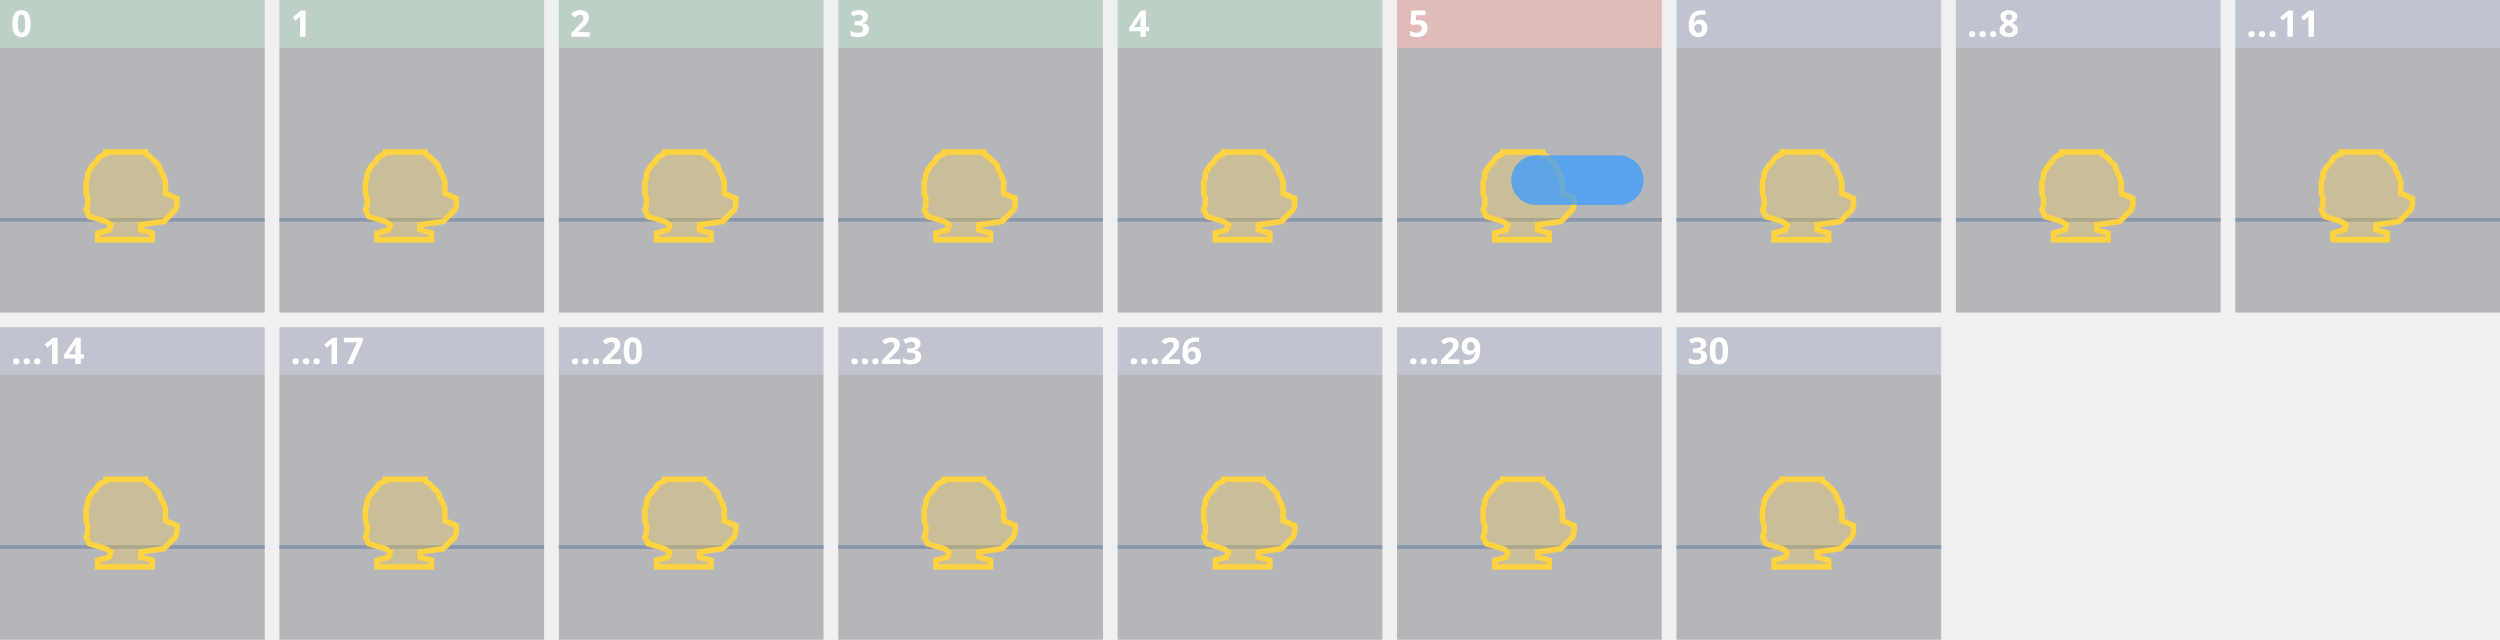
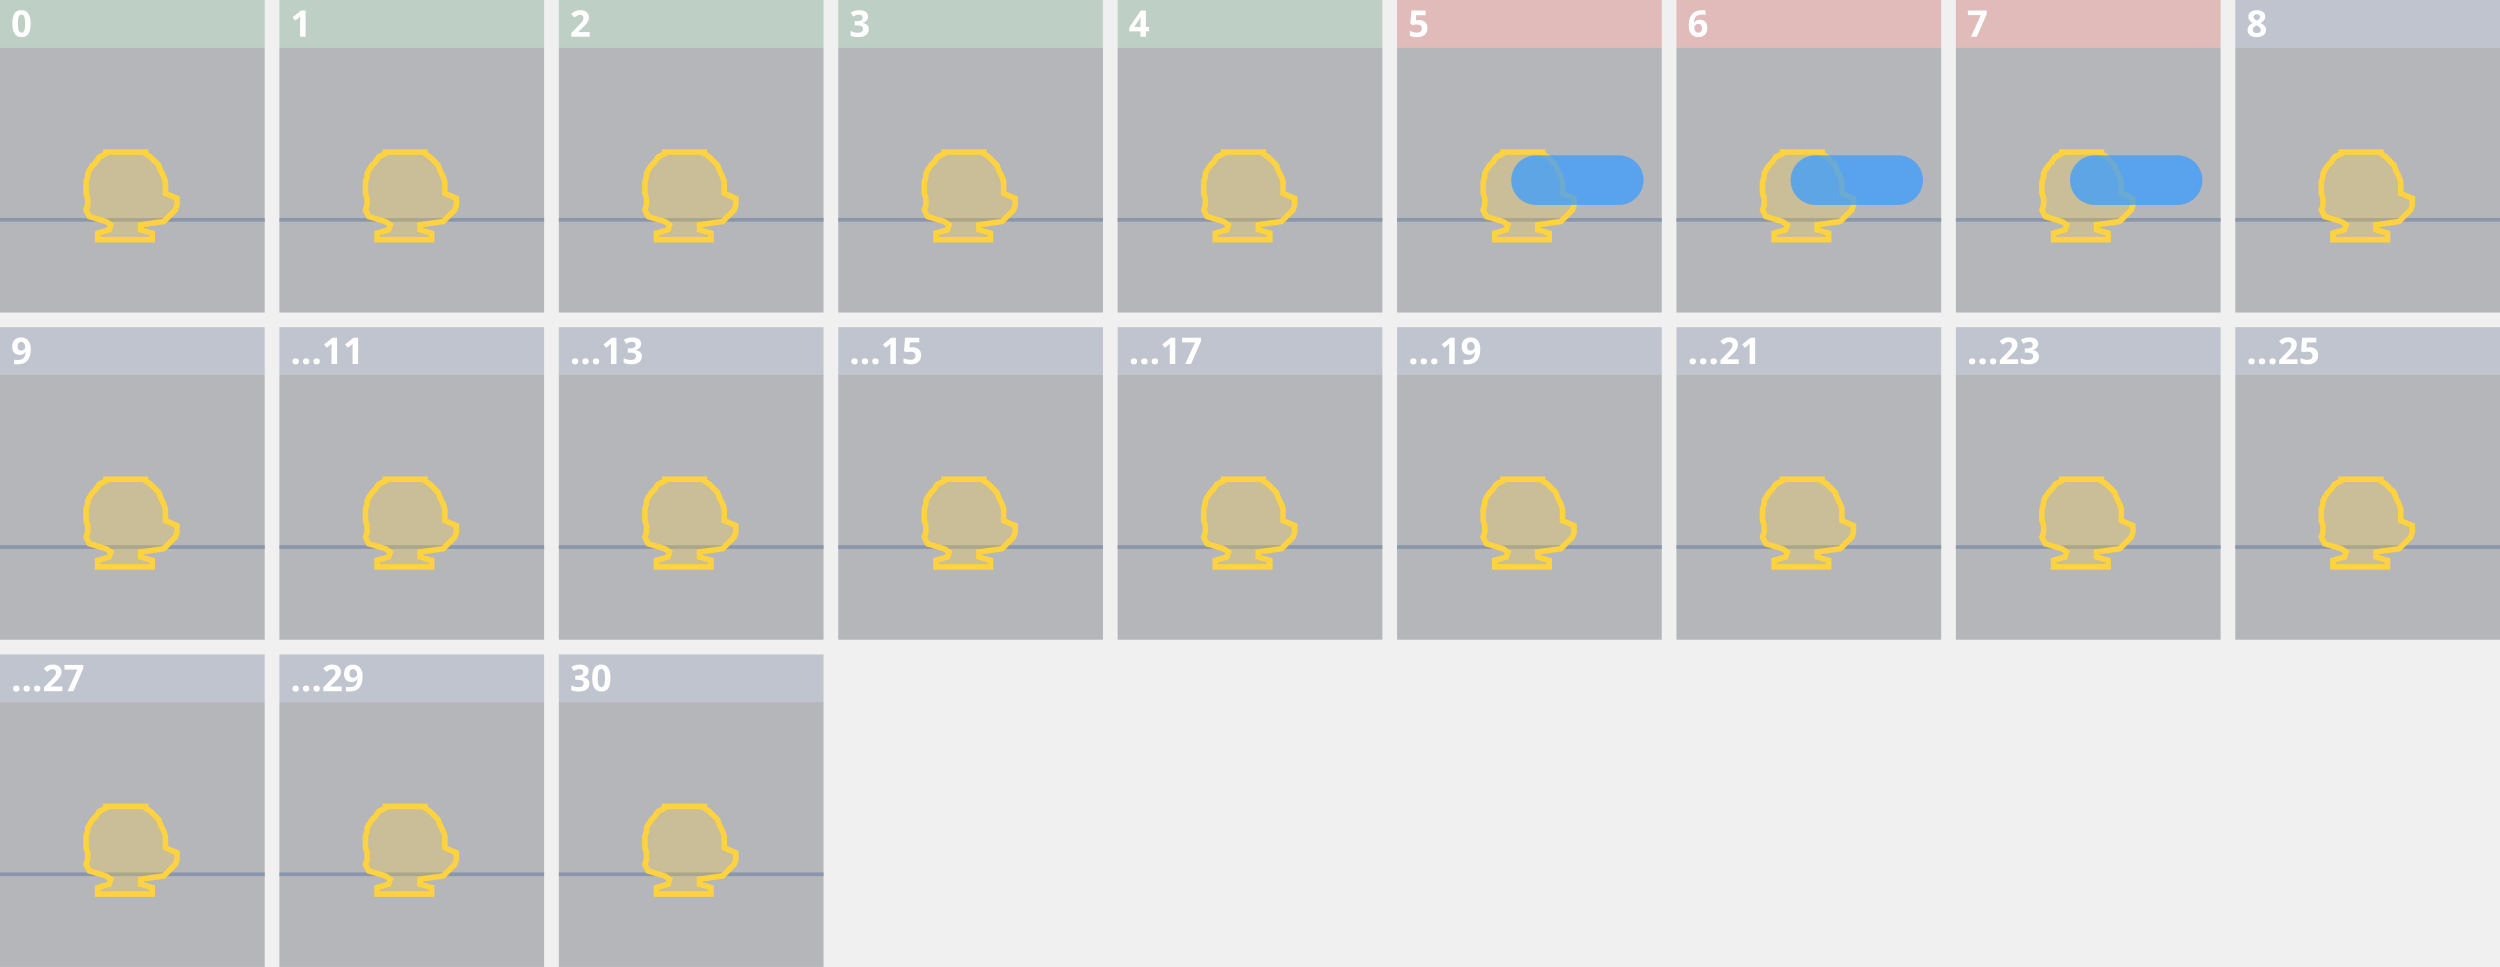
- <svg xmlns="http://www.w3.org/2000/svg" viewBox="0 0 680 174" width="680" height="174">
+ <svg xmlns="http://www.w3.org/2000/svg" viewBox="0 0 680 263" width="680" height="263">
  <style>text{font:bold 10px sans-serif;fill:#ffffff}.k{fill:#1b2230}.g{stroke:#8a96aa;stroke-width:2.22}use{stroke-width:3.33;fill-opacity:.28}.u{stroke:#ffd23f;fill:#ffd23f}.v{stroke:#4ade80;fill:#4ade80;fill-opacity:.6}.a{stroke:#e879f9;fill:#e879f9}.o{stroke:#22d3ee;fill:#22d3ee;fill-opacity:.5}.H{color:#ff4d3d;fill:#ff4d3d;opacity:.7}.G{color:#3b9cff;fill:#3b9cff;opacity:.75}.S{color:#ffa630;fill:#ffa630;opacity:.75}.T{color:#ffa630;fill:none;stroke:#ffa630;stroke-width:4.44;stroke-dasharray:8.9}.P{color:#c49bff;fill:none;stroke:#c49bff;stroke-width:2.22;stroke-dasharray:6.7}</style>
  <defs>
    <path id="b0" d="M-16 -17L8 -17L8 -16L11 -14L14 -11L16 -9L17 -6L18 -4L19 -2L20 1L20 3L20 6L20 8L27 11L27 13L27 15L26 18L24 20L22 22L19 25L5 27L5 30L12 32L12 34L12 36L-21 36L-21 34L-21 32L-14 30L-13 27L-16 25L-26 22L-27 20L-28 18L-27 15L-27 13L-27 11L-28 8L-28 6L-28 3L-28 1L-27 -2L-27 -4L-26 -6L-24 -9L-22 -11L-20 -14L-16 -16Z" />
    <rect id="K" x="-80" y="-80" width="160" height="160" class="k" />
    <rect id="Ls" width="72" height="13" fill="#3f7d5a" />
    <rect id="La" width="72" height="13" fill="#b8332b" />
    <rect id="Le" width="72" height="13" fill="#46557a" />
  </defs>
  <use href="#Ls" x="0" y="0" />
  <text x="3" y="10">0</text>
  <svg x="0" y="13" width="72" height="72" viewBox="-80 -80 160 160">
    <use href="#K" />
    <line x1="-80" y1="24" x2="80" y2="24" class="g" />
    <use href="#b0" class="u" />
  </svg>
  <use href="#Ls" x="76" y="0" />
  <text x="79" y="10">1</text>
  <svg x="76" y="13" width="72" height="72" viewBox="-80 -80 160 160">
    <use href="#K" />
    <line x1="-80" y1="24" x2="80" y2="24" class="g" />
    <use href="#b0" class="u" />
  </svg>
  <use href="#Ls" x="152" y="0" />
  <text x="155" y="10">2</text>
  <svg x="152" y="13" width="72" height="72" viewBox="-80 -80 160 160">
    <use href="#K" />
    <line x1="-80" y1="24" x2="80" y2="24" class="g" />
    <use href="#b0" class="u" />
  </svg>
  <use href="#Ls" x="228" y="0" />
  <text x="231" y="10">3</text>
  <svg x="228" y="13" width="72" height="72" viewBox="-80 -80 160 160">
    <use href="#K" />
    <line x1="-80" y1="24" x2="80" y2="24" class="g" />
    <use href="#b0" class="u" />
  </svg>
  <use href="#Ls" x="304" y="0" />
  <text x="307" y="10">4</text>
  <svg x="304" y="13" width="72" height="72" viewBox="-80 -80 160 160">
    <use href="#K" />
    <line x1="-80" y1="24" x2="80" y2="24" class="g" />
    <use href="#b0" class="u" />
  </svg>
  <use href="#La" x="380" y="0" />
  <text x="383" y="10">5</text>
  <svg x="380" y="13" width="72" height="72" viewBox="-80 -80 160 160">
    <use href="#K" />
    <line x1="-80" y1="24" x2="80" y2="24" class="g" />
    <use href="#b0" class="u" />
    <g class="G">
      <line x1="4" y1="0" x2="54" y2="0" stroke="currentColor" stroke-width="30" stroke-linecap="round" />
    </g>
  </svg>
-   <use href="#Le" x="456" y="0" />
+   <use href="#La" x="456" y="0" />
  <text x="459" y="10">6</text>
  <svg x="456" y="13" width="72" height="72" viewBox="-80 -80 160 160">
    <use href="#K" />
    <line x1="-80" y1="24" x2="80" y2="24" class="g" />
    <use href="#b0" class="u" />
+     <g class="G">
+       <line x1="4" y1="0" x2="54" y2="0" stroke="currentColor" stroke-width="30" stroke-linecap="round" />
+     </g>
  </svg>
-   <use href="#Le" x="532" y="0" />
-   <text x="535" y="10">…8</text>
+   <use href="#La" x="532" y="0" />
+   <text x="535" y="10">7</text>
  <svg x="532" y="13" width="72" height="72" viewBox="-80 -80 160 160">
    <use href="#K" />
    <line x1="-80" y1="24" x2="80" y2="24" class="g" />
    <use href="#b0" class="u" />
+     <g class="G">
+       <line x1="4" y1="0" x2="54" y2="0" stroke="currentColor" stroke-width="30" stroke-linecap="round" />
+     </g>
  </svg>
  <use href="#Le" x="608" y="0" />
-   <text x="611" y="10">…11</text>
+   <text x="611" y="10">8</text>
  <svg x="608" y="13" width="72" height="72" viewBox="-80 -80 160 160">
    <use href="#K" />
    <line x1="-80" y1="24" x2="80" y2="24" class="g" />
    <use href="#b0" class="u" />
  </svg>
  <use href="#Le" x="0" y="89" />
-   <text x="3" y="99">…14</text>
+   <text x="3" y="99">9</text>
  <svg x="0" y="102" width="72" height="72" viewBox="-80 -80 160 160">
    <use href="#K" />
    <line x1="-80" y1="24" x2="80" y2="24" class="g" />
    <use href="#b0" class="u" />
  </svg>
  <use href="#Le" x="76" y="89" />
-   <text x="79" y="99">…17</text>
+   <text x="79" y="99">…11</text>
  <svg x="76" y="102" width="72" height="72" viewBox="-80 -80 160 160">
    <use href="#K" />
    <line x1="-80" y1="24" x2="80" y2="24" class="g" />
    <use href="#b0" class="u" />
  </svg>
  <use href="#Le" x="152" y="89" />
-   <text x="155" y="99">…20</text>
+   <text x="155" y="99">…13</text>
  <svg x="152" y="102" width="72" height="72" viewBox="-80 -80 160 160">
    <use href="#K" />
    <line x1="-80" y1="24" x2="80" y2="24" class="g" />
    <use href="#b0" class="u" />
  </svg>
  <use href="#Le" x="228" y="89" />
-   <text x="231" y="99">…23</text>
+   <text x="231" y="99">…15</text>
  <svg x="228" y="102" width="72" height="72" viewBox="-80 -80 160 160">
    <use href="#K" />
    <line x1="-80" y1="24" x2="80" y2="24" class="g" />
    <use href="#b0" class="u" />
  </svg>
  <use href="#Le" x="304" y="89" />
-   <text x="307" y="99">…26</text>
+   <text x="307" y="99">…17</text>
  <svg x="304" y="102" width="72" height="72" viewBox="-80 -80 160 160">
    <use href="#K" />
    <line x1="-80" y1="24" x2="80" y2="24" class="g" />
    <use href="#b0" class="u" />
  </svg>
  <use href="#Le" x="380" y="89" />
-   <text x="383" y="99">…29</text>
+   <text x="383" y="99">…19</text>
  <svg x="380" y="102" width="72" height="72" viewBox="-80 -80 160 160">
    <use href="#K" />
    <line x1="-80" y1="24" x2="80" y2="24" class="g" />
    <use href="#b0" class="u" />
  </svg>
  <use href="#Le" x="456" y="89" />
-   <text x="459" y="99">30</text>
+   <text x="459" y="99">…21</text>
  <svg x="456" y="102" width="72" height="72" viewBox="-80 -80 160 160">
    <use href="#K" />
    <line x1="-80" y1="24" x2="80" y2="24" class="g" />
    <use href="#b0" class="u" />
  </svg>
+   <use href="#Le" x="532" y="89" />
+   <text x="535" y="99">…23</text>
+   <svg x="532" y="102" width="72" height="72" viewBox="-80 -80 160 160">
+     <use href="#K" />
+     <line x1="-80" y1="24" x2="80" y2="24" class="g" />
+     <use href="#b0" class="u" />
+   </svg>
+   <use href="#Le" x="608" y="89" />
+   <text x="611" y="99">…25</text>
+   <svg x="608" y="102" width="72" height="72" viewBox="-80 -80 160 160">
+     <use href="#K" />
+     <line x1="-80" y1="24" x2="80" y2="24" class="g" />
+     <use href="#b0" class="u" />
+   </svg>
+   <use href="#Le" x="0" y="178" />
+   <text x="3" y="188">…27</text>
+   <svg x="0" y="191" width="72" height="72" viewBox="-80 -80 160 160">
+     <use href="#K" />
+     <line x1="-80" y1="24" x2="80" y2="24" class="g" />
+     <use href="#b0" class="u" />
+   </svg>
+   <use href="#Le" x="76" y="178" />
+   <text x="79" y="188">…29</text>
+   <svg x="76" y="191" width="72" height="72" viewBox="-80 -80 160 160">
+     <use href="#K" />
+     <line x1="-80" y1="24" x2="80" y2="24" class="g" />
+     <use href="#b0" class="u" />
+   </svg>
+   <use href="#Le" x="152" y="178" />
+   <text x="155" y="188">30</text>
+   <svg x="152" y="191" width="72" height="72" viewBox="-80 -80 160 160">
+     <use href="#K" />
+     <line x1="-80" y1="24" x2="80" y2="24" class="g" />
+     <use href="#b0" class="u" />
+   </svg>
</svg>
